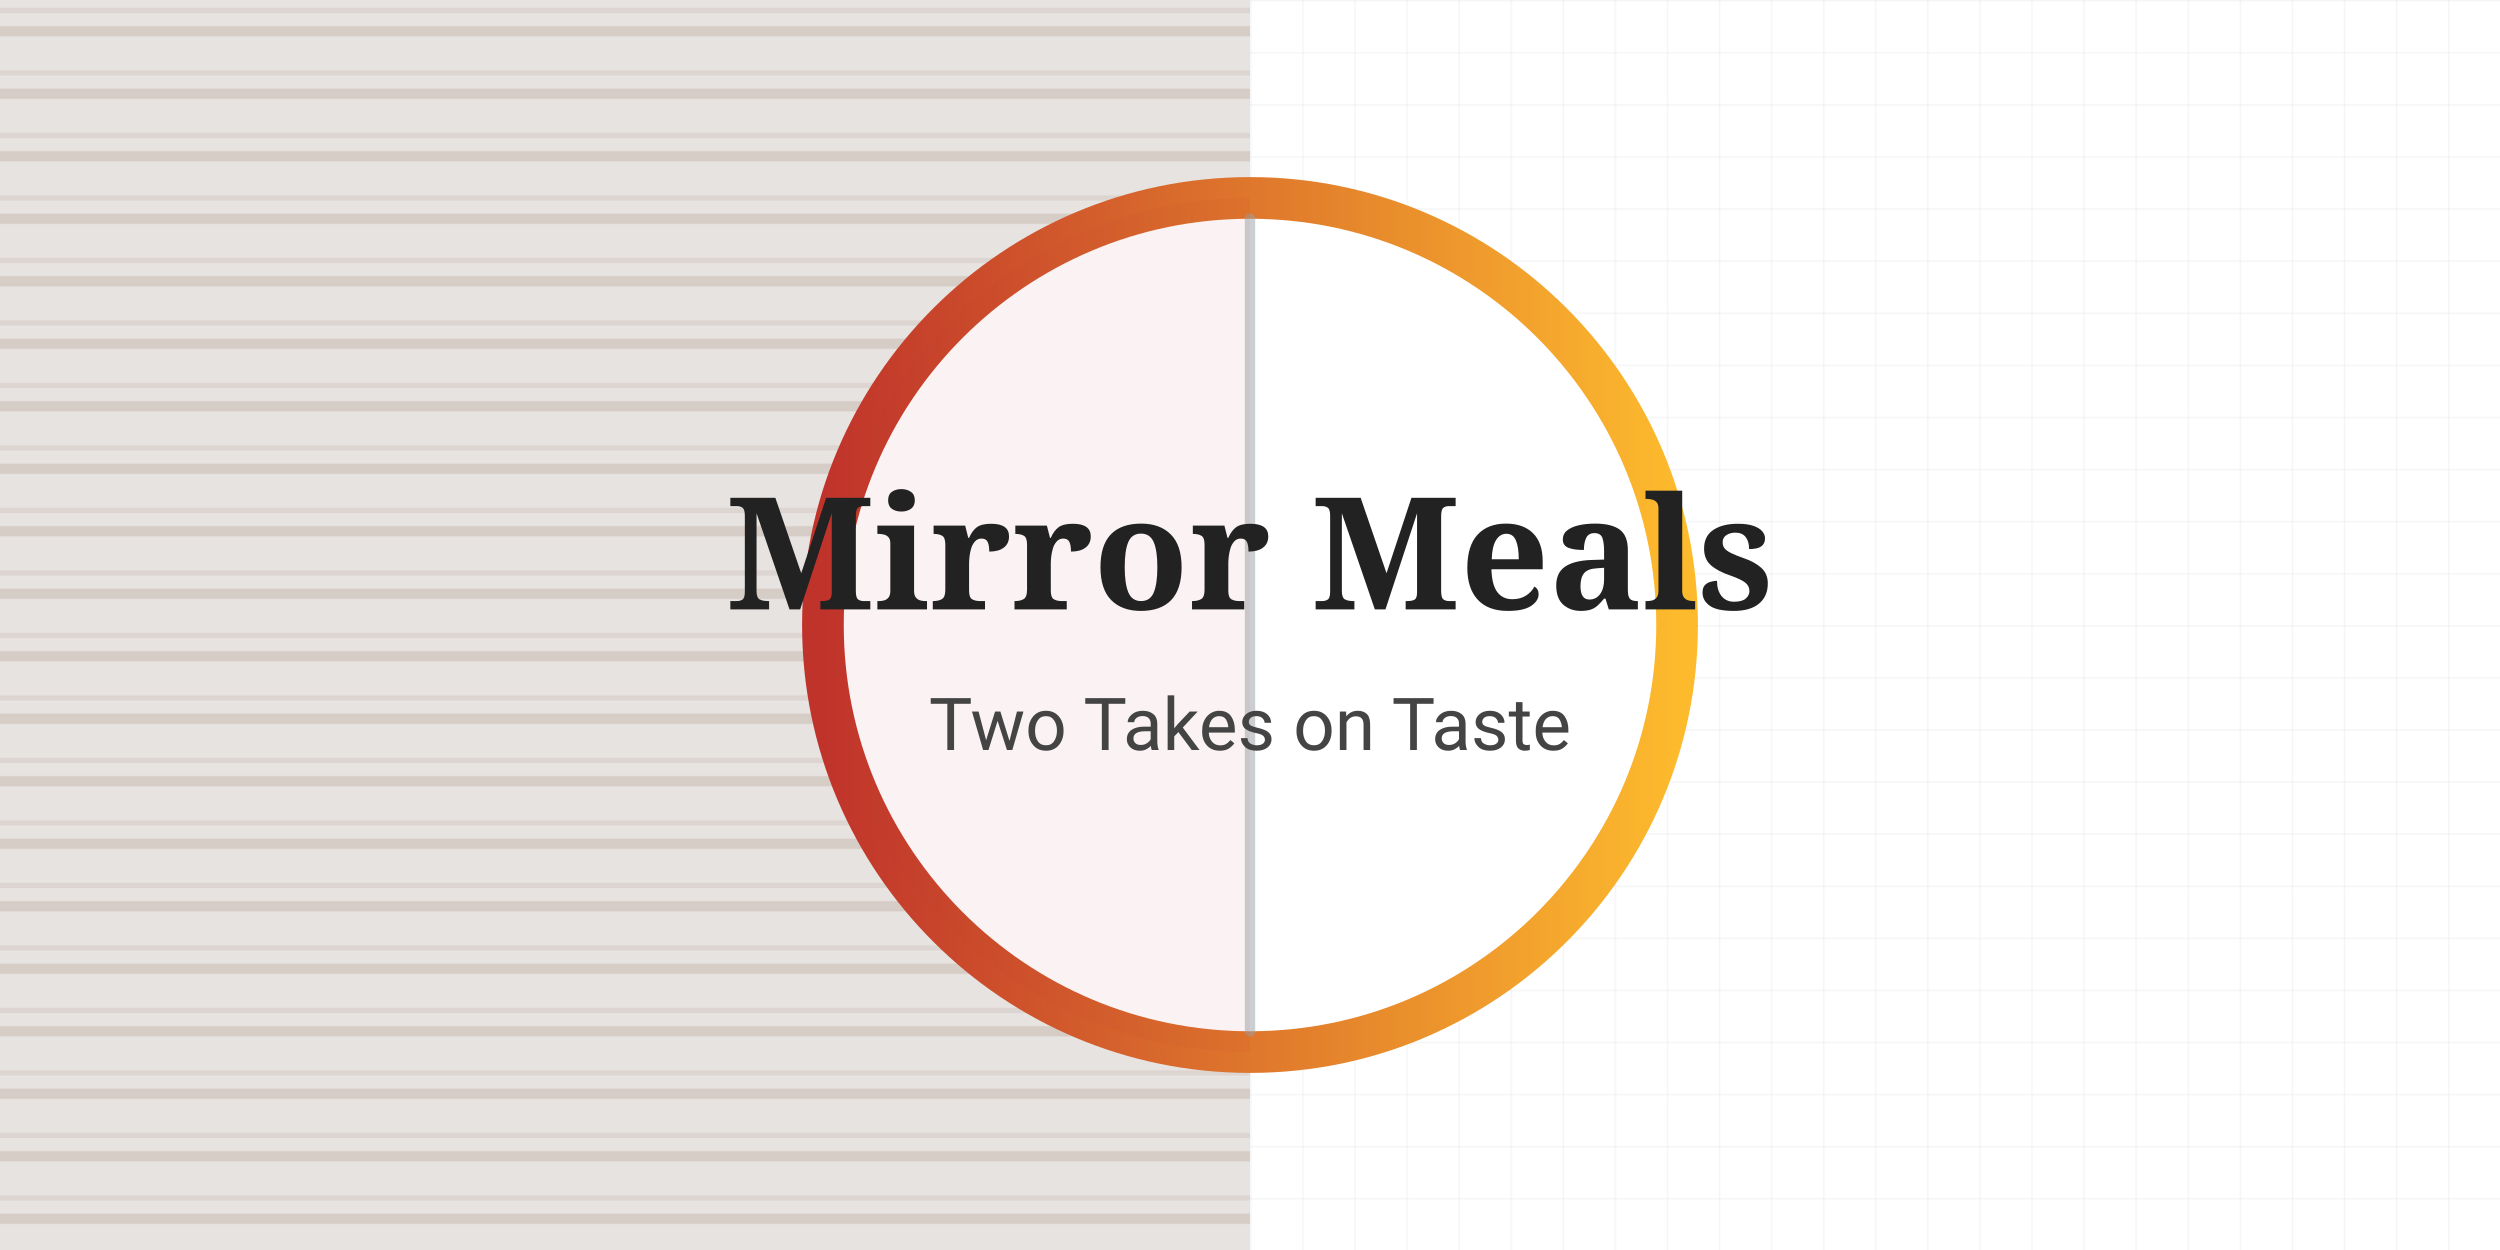
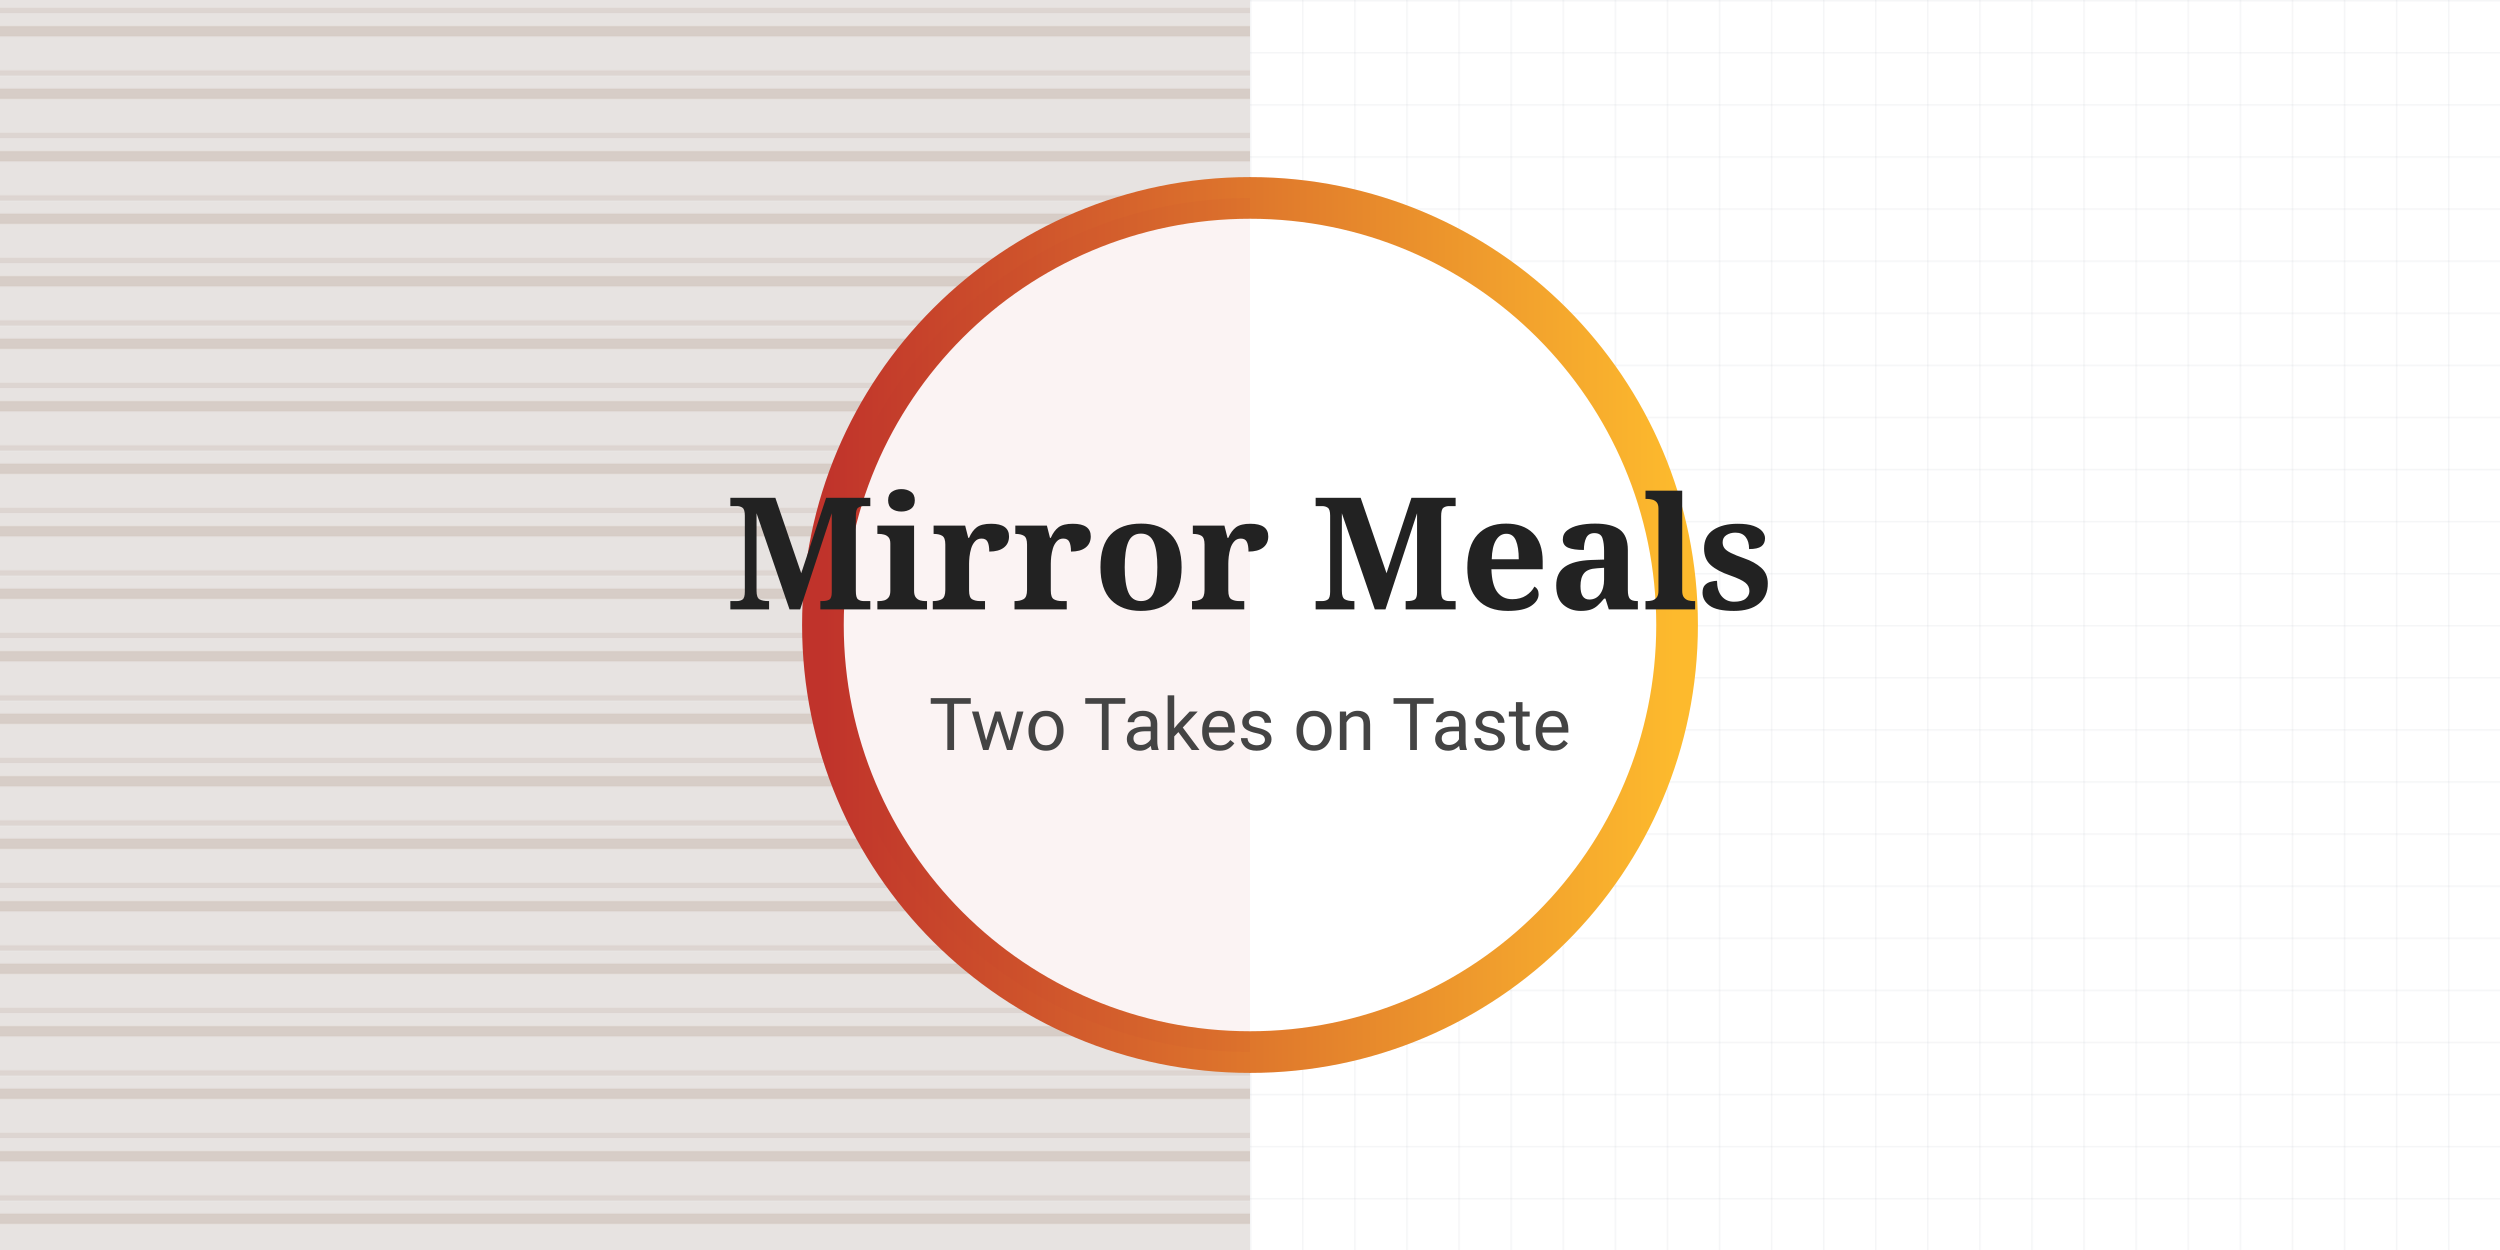
<svg xmlns="http://www.w3.org/2000/svg" viewBox="0 0 480 240" role="img" aria-label="Mirror Meals — split plate logo">
  <defs>
    <linearGradient id="ring" x1="0" x2="1">
      <stop offset="0%" stop-color="#C0332B" />
      <stop offset="100%" stop-color="#FDBA2D" />
    </linearGradient>
    <pattern id="wood" width="12" height="12" patternUnits="userSpaceOnUse">
      <rect width="12" height="12" fill="#7A5133" opacity=".08" />
      <path d="M0 6 H12" stroke="#7A5133" stroke-width="2" opacity=".15" />
      <path d="M0 2 H12" stroke="#7A5133" stroke-width="1" opacity=".10" />
    </pattern>
    <pattern id="linen" width="10" height="10" patternUnits="userSpaceOnUse">
      <rect width="10" height="10" fill="#ffffff" />
      <path d="M0 0 L10 0" stroke="#BFC4C9" stroke-width=".6" opacity=".15" />
      <path d="M0 0 L0 10" stroke="#BFC4C9" stroke-width=".6" opacity=".15" />
    </pattern>
    <clipPath id="plateClip">
      <circle cx="240" cy="120" r="82" />
    </clipPath>
  </defs>
  <rect x="0" y="0" width="240" height="240" fill="url(#wood)" />
  <rect x="240" y="0" width="240" height="240" fill="url(#linen)" />
  <ellipse cx="240" cy="148" rx="78" ry="14" fill="#000" opacity=".08" />
  <circle cx="240" cy="120" r="82" fill="#fff" />
  <circle cx="240" cy="120" r="82" fill="none" stroke="url(#ring)" stroke-width="8" />
-   <path d="M240 42 V198" stroke="#9AA0A6" stroke-width="2" opacity=".5" stroke-linecap="round" />
  <rect x="0" y="0" width="240" height="240" fill="#C0332B" opacity=".06" clip-path="url(#plateClip)" />
  <text x="240" y="117" text-anchor="middle" font-family="Georgia, serif" font-weight="800" font-size="30" fill="#222">Mirror Meals</text>
  <text x="240" y="144" text-anchor="middle" font-family="system-ui, -apple-system, Segoe UI, Roboto, sans-serif" font-size="14" fill="#444">Two Takes on Taste</text>
</svg>
